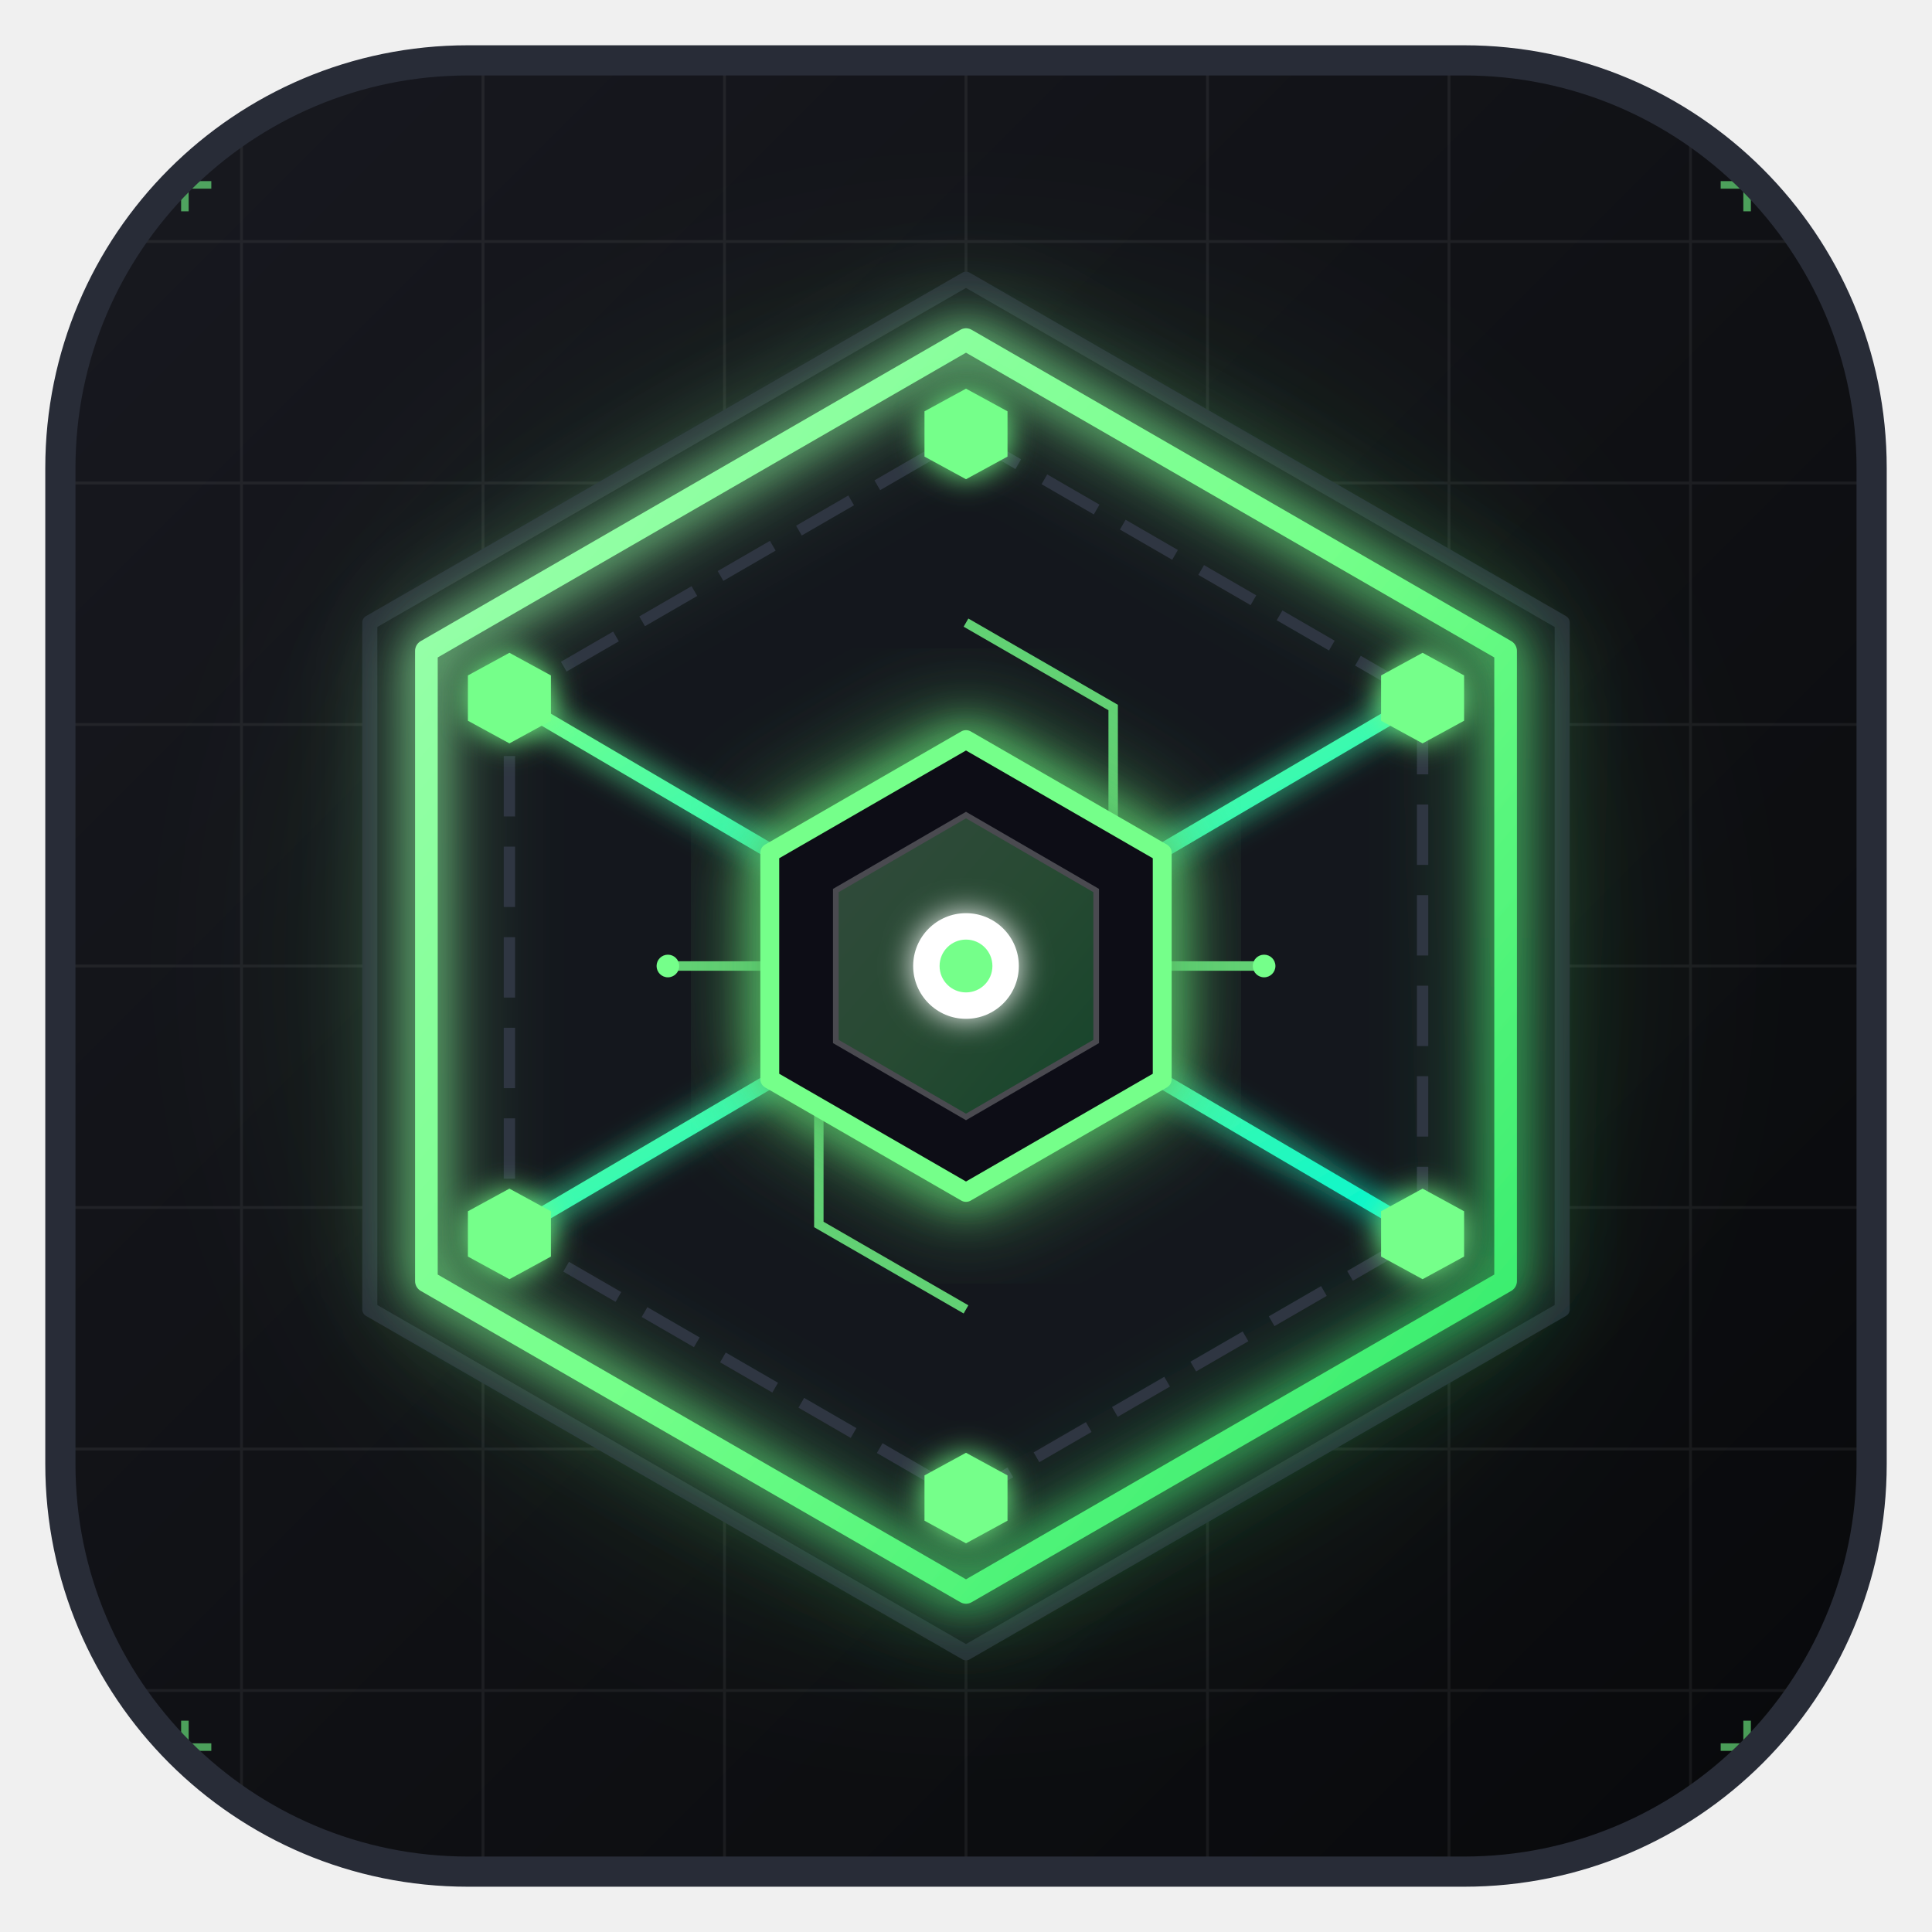
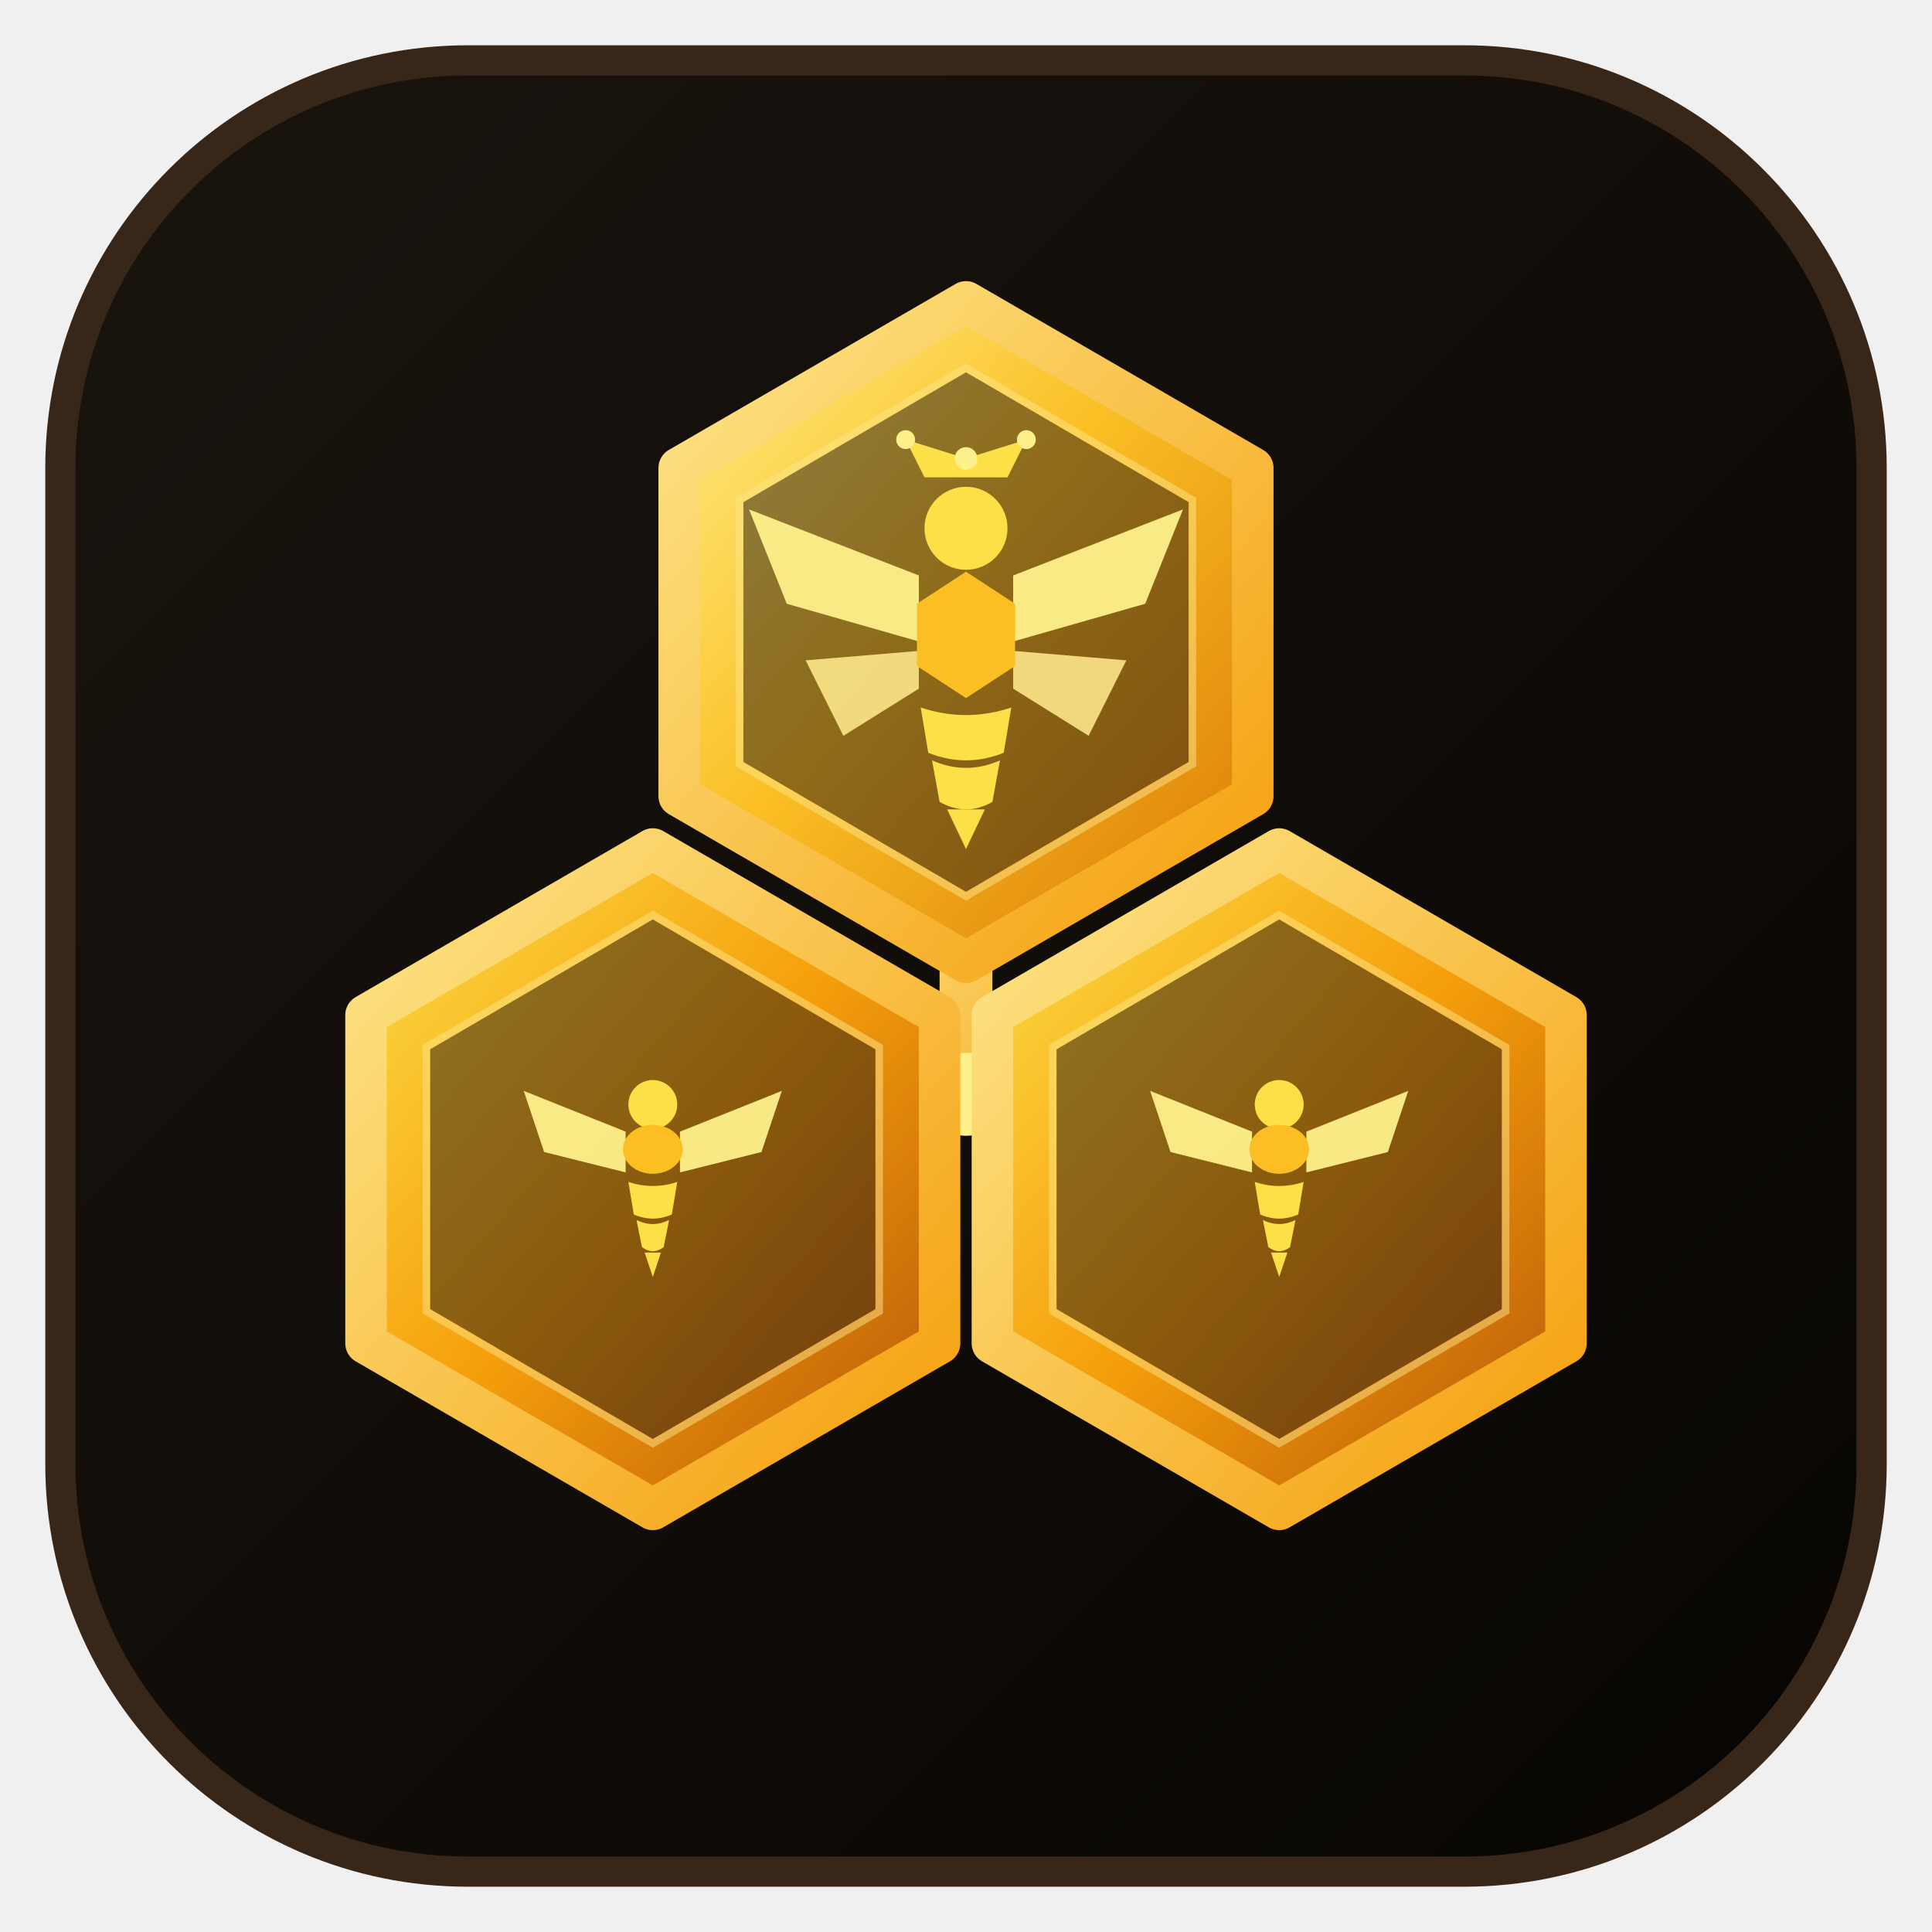
<svg xmlns="http://www.w3.org/2000/svg" width="1024" height="1024" viewBox="0 0 1024 1024">
  <defs>
-     <linearGradient id="bgGrad" x1="0%" y1="0%" x2="100%" y2="100%">
-       <stop offset="0%" stop-color="#181920" />
-       <stop offset="50%" stop-color="#101115" />
-       <stop offset="100%" stop-color="#08090B" />
+     <linearGradient id="bgGrad41" x1="0%" y1="0%" x2="100%" y2="100%">
+       <stop offset="0%" stop-color="#1A140E" />
+       <stop offset="50%" stop-color="#110D09" />
+       <stop offset="100%" stop-color="#070503" />
    </linearGradient>
-     <filter id="neonGlow" x="-20%" y="-20%" width="140%" height="140%">
-       <feGaussianBlur stdDeviation="12" result="blur1" />
-       <feGaussianBlur stdDeviation="24" result="blur2" />
-       <feMerge>
-         <feMergeNode in="blur2" />
-         <feMergeNode in="blur1" />
-         <feMergeNode in="SourceGraphic" />
-       </feMerge>
-     </filter>
-     <filter id="coreGlow" x="-50%" y="-50%" width="200%" height="200%">
-       <feGaussianBlur stdDeviation="8" result="blur" />
-       <feMerge>
-         <feMergeNode in="blur" />
-         <feMergeNode in="SourceGraphic" />
-       </feMerge>
-     </filter>
-     <linearGradient id="neonGreen" x1="0%" y1="0%" x2="100%" y2="100%">
-       <stop offset="0%" stop-color="#9EFFB0" />
-       <stop offset="50%" stop-color="#75FF8A" />
-       <stop offset="100%" stop-color="#2BE868" />
+     <linearGradient id="goldApex" x1="0%" y1="0%" x2="100%" y2="100%">
+       <stop offset="0%" stop-color="#FEF08A" />
+       <stop offset="45%" stop-color="#FBBF24" />
+       <stop offset="100%" stop-color="#D97706" />
    </linearGradient>
-     <linearGradient id="cyanAccent" x1="0%" y1="0%" x2="100%" y2="100%">
-       <stop offset="0%" stop-color="#75FF8A" />
-       <stop offset="100%" stop-color="#00F5D4" />
+     <linearGradient id="amberBase" x1="0%" y1="0%" x2="100%" y2="100%">
+       <stop offset="0%" stop-color="#FDE047" />
+       <stop offset="50%" stop-color="#F59E0B" />
+       <stop offset="100%" stop-color="#B45309" />
    </linearGradient>
-     <clipPath id="appTileClip">
+     <linearGradient id="goldWall" x1="0%" y1="0%" x2="100%" y2="100%">
+       <stop offset="0%" stop-color="#FDE68A" />
+       <stop offset="100%" stop-color="#F59E0B" />
+     </linearGradient>
+     <clipPath id="appTile41">
      <rect x="32" y="32" width="960" height="960" rx="216" />
    </clipPath>
  </defs>
-   <g clip-path="url(#appTileClip)">
-     <rect x="32" y="32" width="960" height="960" fill="url(#bgGrad)" />
-     <g opacity="0.06" stroke="#FFFFFF" stroke-width="1.5">
-       <line x1="128" y1="32" x2="128" y2="992" />
-       <line x1="256" y1="32" x2="256" y2="992" />
-       <line x1="384" y1="32" x2="384" y2="992" />
-       <line x1="512" y1="32" x2="512" y2="992" />
-       <line x1="640" y1="32" x2="640" y2="992" />
-       <line x1="768" y1="32" x2="768" y2="992" />
-       <line x1="896" y1="32" x2="896" y2="992" />
-       <line x1="32" y1="128" x2="992" y2="128" />
-       <line x1="32" y1="256" x2="992" y2="256" />
-       <line x1="32" y1="384" x2="992" y2="384" />
-       <line x1="32" y1="512" x2="992" y2="512" />
-       <line x1="32" y1="640" x2="992" y2="640" />
-       <line x1="32" y1="768" x2="992" y2="768" />
-       <line x1="32" y1="896" x2="992" y2="896" />
+   <g clip-path="url(#appTile41)">
+     <rect x="32" y="32" width="960" height="960" fill="url(#bgGrad41)" />
+     <path d="M 512,470 L 512,580 L 410,640 M 512,580 L 614,640" fill="none" stroke="url(#goldWall)" stroke-width="28" stroke-linecap="round" stroke-linejoin="round" />
+     <circle cx="512" cy="580" r="22" fill="#FEF08A" />
+     <g transform="translate(512, 335)">
+       <polygon points="0,-175 152,-87 152,87 0,175 -152,87 -152,-87" fill="url(#goldApex)" stroke="url(#goldWall)" stroke-width="22" stroke-linejoin="round" />
+       <polygon points="0,-140 120,-70 120,70 0,140 -120,70 -120,-70" fill="#22180F" stroke="#FDE68A" stroke-width="4" opacity="0.5" />
+       <polygon points="-22,-82 -32,-102 0,-92 32,-102 22,-82" fill="#FDE047" />
+       <circle cx="-32" cy="-102" r="5" fill="#FEF08A" />
+       <circle cx="0" cy="-92" r="6" fill="#FEF08A" />
+       <circle cx="32" cy="-102" r="5" fill="#FEF08A" />
+       <polygon points="-25,-30 -115,-65 -95,-15 -25,5" fill="#FEF08A" opacity="0.95" />
+       <polygon points="-25,10 -85,15 -65,55 -25,30" fill="#FDE68A" opacity="0.9" />
+       <polygon points="25,-30 115,-65 95,-15 25,5" fill="#FEF08A" opacity="0.95" />
+       <polygon points="25,10 85,15 65,55 25,30" fill="#FDE68A" opacity="0.9" />
+       <circle cx="0" cy="-55" r="22" fill="#FDE047" />
+       <polygon points="0,-32 26,-15 26,18 0,35 -26,18 -26,-15" fill="#FBBF24" />
+       <path d="M -24,40 Q 0,48 24,40 L 20,64 Q 0,72 -20,64 Z" fill="#FDE047" />
+       <path d="M -18,68 Q 0,76 18,68 L 14,90 Q 0,98 -14,90 Z" fill="#FDE047" />
+       <polygon points="-10,94 10,94 0,115" fill="#FDE047" />
    </g>
-     <circle cx="512" cy="512" r="320" fill="#75FF8A" opacity="0.12" filter="blur(60px)" />
-     <polygon points="512,148 828,330 828,694 512,876 196,694 196,330" fill="#14171D" stroke="#262B35" stroke-width="8" stroke-linejoin="round" />
-     <polygon points="512,180 798,345 798,679 512,844 226,679 226,345" fill="none" stroke="url(#neonGreen)" stroke-width="12" stroke-linejoin="round" filter="url(#neonGlow)" />
-     <polygon points="512,230 754,370 754,654 512,794 270,654 270,370" fill="none" stroke="#2F3642" stroke-width="6" stroke-dasharray="32 16" stroke-linejoin="round" />
-     <line x1="512" y1="512" x2="512" y2="230" stroke="url(#cyanAccent)" stroke-width="8" filter="url(#coreGlow)" />
-     <line x1="512" y1="512" x2="754" y2="370" stroke="url(#cyanAccent)" stroke-width="8" filter="url(#coreGlow)" />
-     <line x1="512" y1="512" x2="754" y2="654" stroke="url(#cyanAccent)" stroke-width="8" filter="url(#coreGlow)" />
-     <line x1="512" y1="512" x2="512" y2="794" stroke="url(#cyanAccent)" stroke-width="8" filter="url(#coreGlow)" />
-     <line x1="512" y1="512" x2="270" y2="654" stroke="url(#cyanAccent)" stroke-width="8" filter="url(#coreGlow)" />
-     <line x1="512" y1="512" x2="270" y2="370" stroke="url(#cyanAccent)" stroke-width="8" filter="url(#coreGlow)" />
-     <polygon points="512,206 534,218 534,242 512,254 490,242 490,218" fill="#75FF8A" filter="url(#coreGlow)" />
-     <polygon points="754,346 776,358 776,382 754,394 732,382 732,358" fill="#75FF8A" filter="url(#coreGlow)" />
-     <polygon points="754,630 776,642 776,666 754,678 732,666 732,642" fill="#75FF8A" filter="url(#coreGlow)" />
-     <polygon points="512,770 534,782 534,806 512,818 490,806 490,782" fill="#75FF8A" filter="url(#coreGlow)" />
-     <polygon points="270,630 292,642 292,666 270,678 248,666 248,642" fill="#75FF8A" filter="url(#coreGlow)" />
-     <polygon points="270,346 292,358 292,382 270,394 248,382 248,358" fill="#75FF8A" filter="url(#coreGlow)" />
-     <path d="M 512,330 L 590,375 L 590,440" fill="none" stroke="#75FF8A" stroke-width="5" opacity="0.8" />
-     <circle cx="590" cy="440" r="6" fill="#75FF8A" />
-     <path d="M 512,694 L 434,649 L 434,584" fill="none" stroke="#75FF8A" stroke-width="5" opacity="0.8" />
-     <circle cx="434" cy="584" r="6" fill="#75FF8A" />
-     <path d="M 670,512 L 610,512 L 580,560" fill="none" stroke="#75FF8A" stroke-width="5" opacity="0.8" />
-     <circle cx="670" cy="512" r="6" fill="#75FF8A" />
-     <path d="M 354,512 L 414,512 L 444,464" fill="none" stroke="#75FF8A" stroke-width="5" opacity="0.8" />
-     <circle cx="354" cy="512" r="6" fill="#75FF8A" />
-     <polygon points="512,392 616,452 616,572 512,632 408,572 408,452" fill="#0E1014" stroke="#75FF8A" stroke-width="10" stroke-linejoin="round" filter="url(#neonGlow)" />
-     <polygon points="512,432 581,472 581,552 512,592 443,552 443,472" fill="url(#neonGreen)" opacity="0.25" stroke="#FFFFFF" stroke-width="3" />
-     <circle cx="512" cy="512" r="28" fill="#FFFFFF" filter="url(#coreGlow)" />
-     <circle cx="512" cy="512" r="14" fill="#75FF8A" />
-     <g fill="#75FF8A" opacity="0.6">
-       <rect x="96" y="96" width="16" height="4" />
-       <rect x="96" y="96" width="4" height="16" />
-       <rect x="912" y="96" width="16" height="4" />
-       <rect x="924" y="96" width="4" height="16" />
-       <rect x="96" y="924" width="16" height="4" />
-       <rect x="96" y="912" width="4" height="16" />
-       <rect x="912" y="924" width="16" height="4" />
-       <rect x="924" y="912" width="4" height="16" />
+     <g transform="translate(346, 625)">
+       <polygon points="0,-175 152,-87 152,87 0,175 -152,87 -152,-87" fill="url(#amberBase)" stroke="url(#goldWall)" stroke-width="22" stroke-linejoin="round" />
+       <polygon points="0,-140 120,-70 120,70 0,140 -120,70 -120,-70" fill="#22180F" stroke="#FDE68A" stroke-width="4" opacity="0.5" />
+       <g transform="scale(0.72) translate(0, -10)">
+         <polygon points="-20,-25 -95,-55 -80,-10 -20,5" fill="#FEF08A" opacity="0.95" />
+         <polygon points="20,-25 95,-55 80,-10 20,5" fill="#FEF08A" opacity="0.95" />
+         <circle cx="0" cy="-45" r="18" fill="#FDE047" />
+         <ellipse cx="0" cy="-12" rx="22" ry="18" fill="#FBBF24" />
+         <path d="M -18,12 Q 0,18 18,12 L 14,36 Q 0,42 -14,36 Z" fill="#FDE047" />
+         <path d="M -12,40 Q 0,46 12,40 L 8,60 Q 0,66 -8,60 Z" fill="#FDE047" />
+         <polygon points="-6,64 6,64 0,82" fill="#FDE047" />
+       </g>
+     </g>
+     <g transform="translate(678, 625)">
+       <polygon points="0,-175 152,-87 152,87 0,175 -152,87 -152,-87" fill="url(#amberBase)" stroke="url(#goldWall)" stroke-width="22" stroke-linejoin="round" />
+       <polygon points="0,-140 120,-70 120,70 0,140 -120,70 -120,-70" fill="#22180F" stroke="#FDE68A" stroke-width="4" opacity="0.5" />
+       <g transform="scale(0.72) translate(0, -10)">
+         <polygon points="-20,-25 -95,-55 -80,-10 -20,5" fill="#FEF08A" opacity="0.95" />
+         <polygon points="20,-25 95,-55 80,-10 20,5" fill="#FEF08A" opacity="0.95" />
+         <circle cx="0" cy="-45" r="18" fill="#FDE047" />
+         <ellipse cx="0" cy="-12" rx="22" ry="18" fill="#FBBF24" />
+         <path d="M -18,12 Q 0,18 18,12 L 14,36 Q 0,42 -14,36 Z" fill="#FDE047" />
+         <path d="M -12,40 Q 0,46 12,40 L 8,60 Q 0,66 -8,60 Z" fill="#FDE047" />
+         <polygon points="-6,64 6,64 0,82" fill="#FDE047" />
+       </g>
    </g>
  </g>
-   <rect x="32" y="32" width="960" height="960" rx="216" fill="none" stroke="#282C37" stroke-width="16" />
+   <rect x="32" y="32" width="960" height="960" rx="216" fill="none" stroke="#382618" stroke-width="16" />
</svg>
